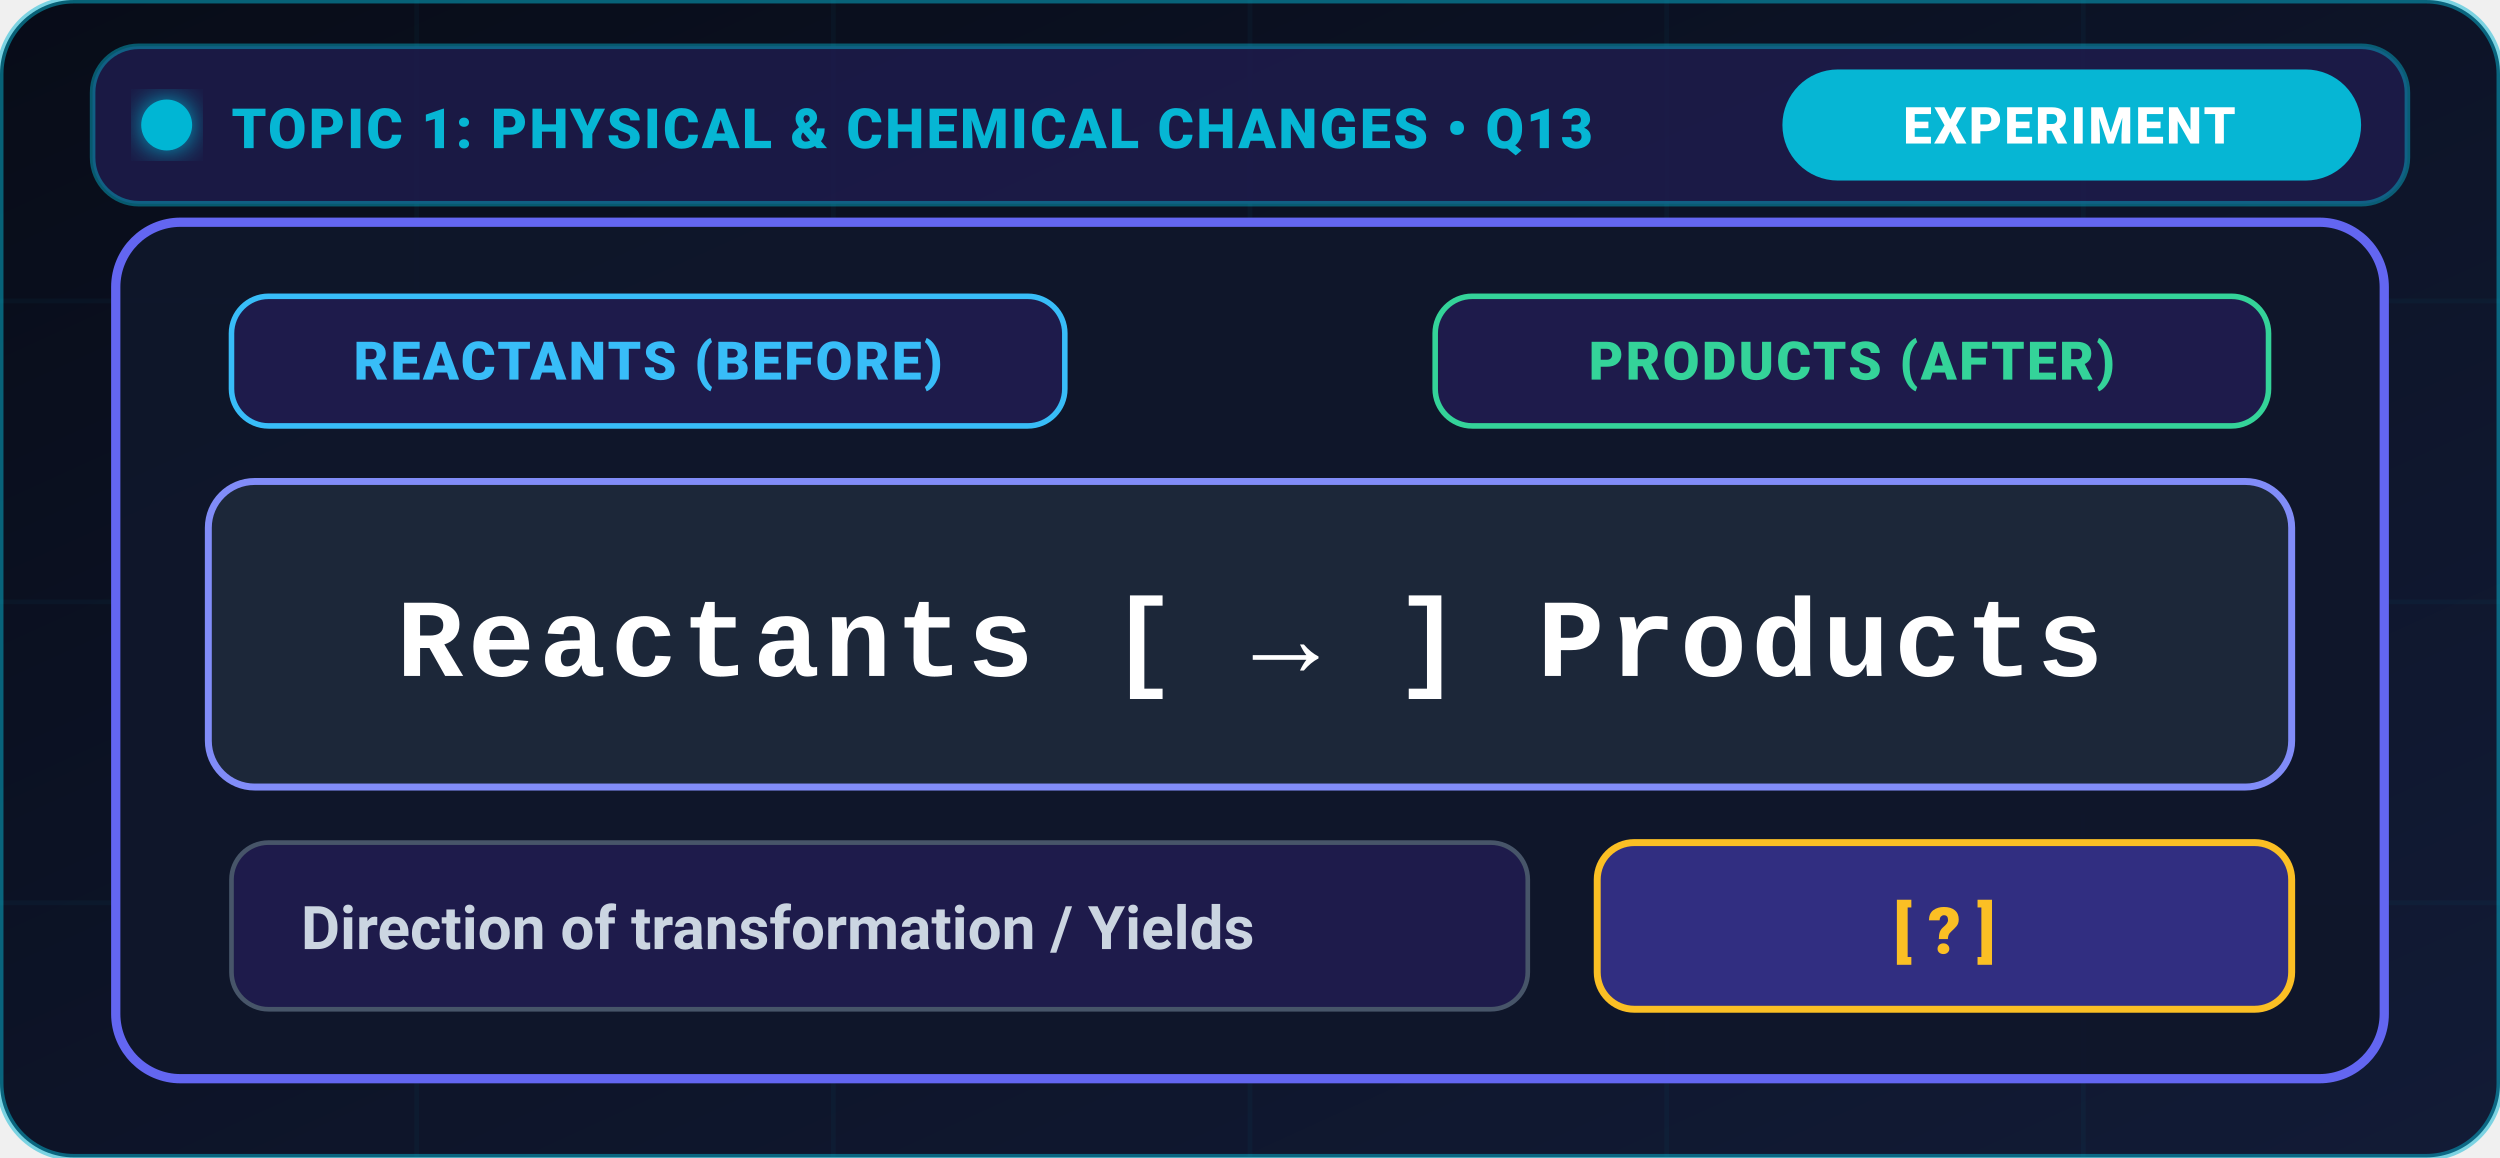
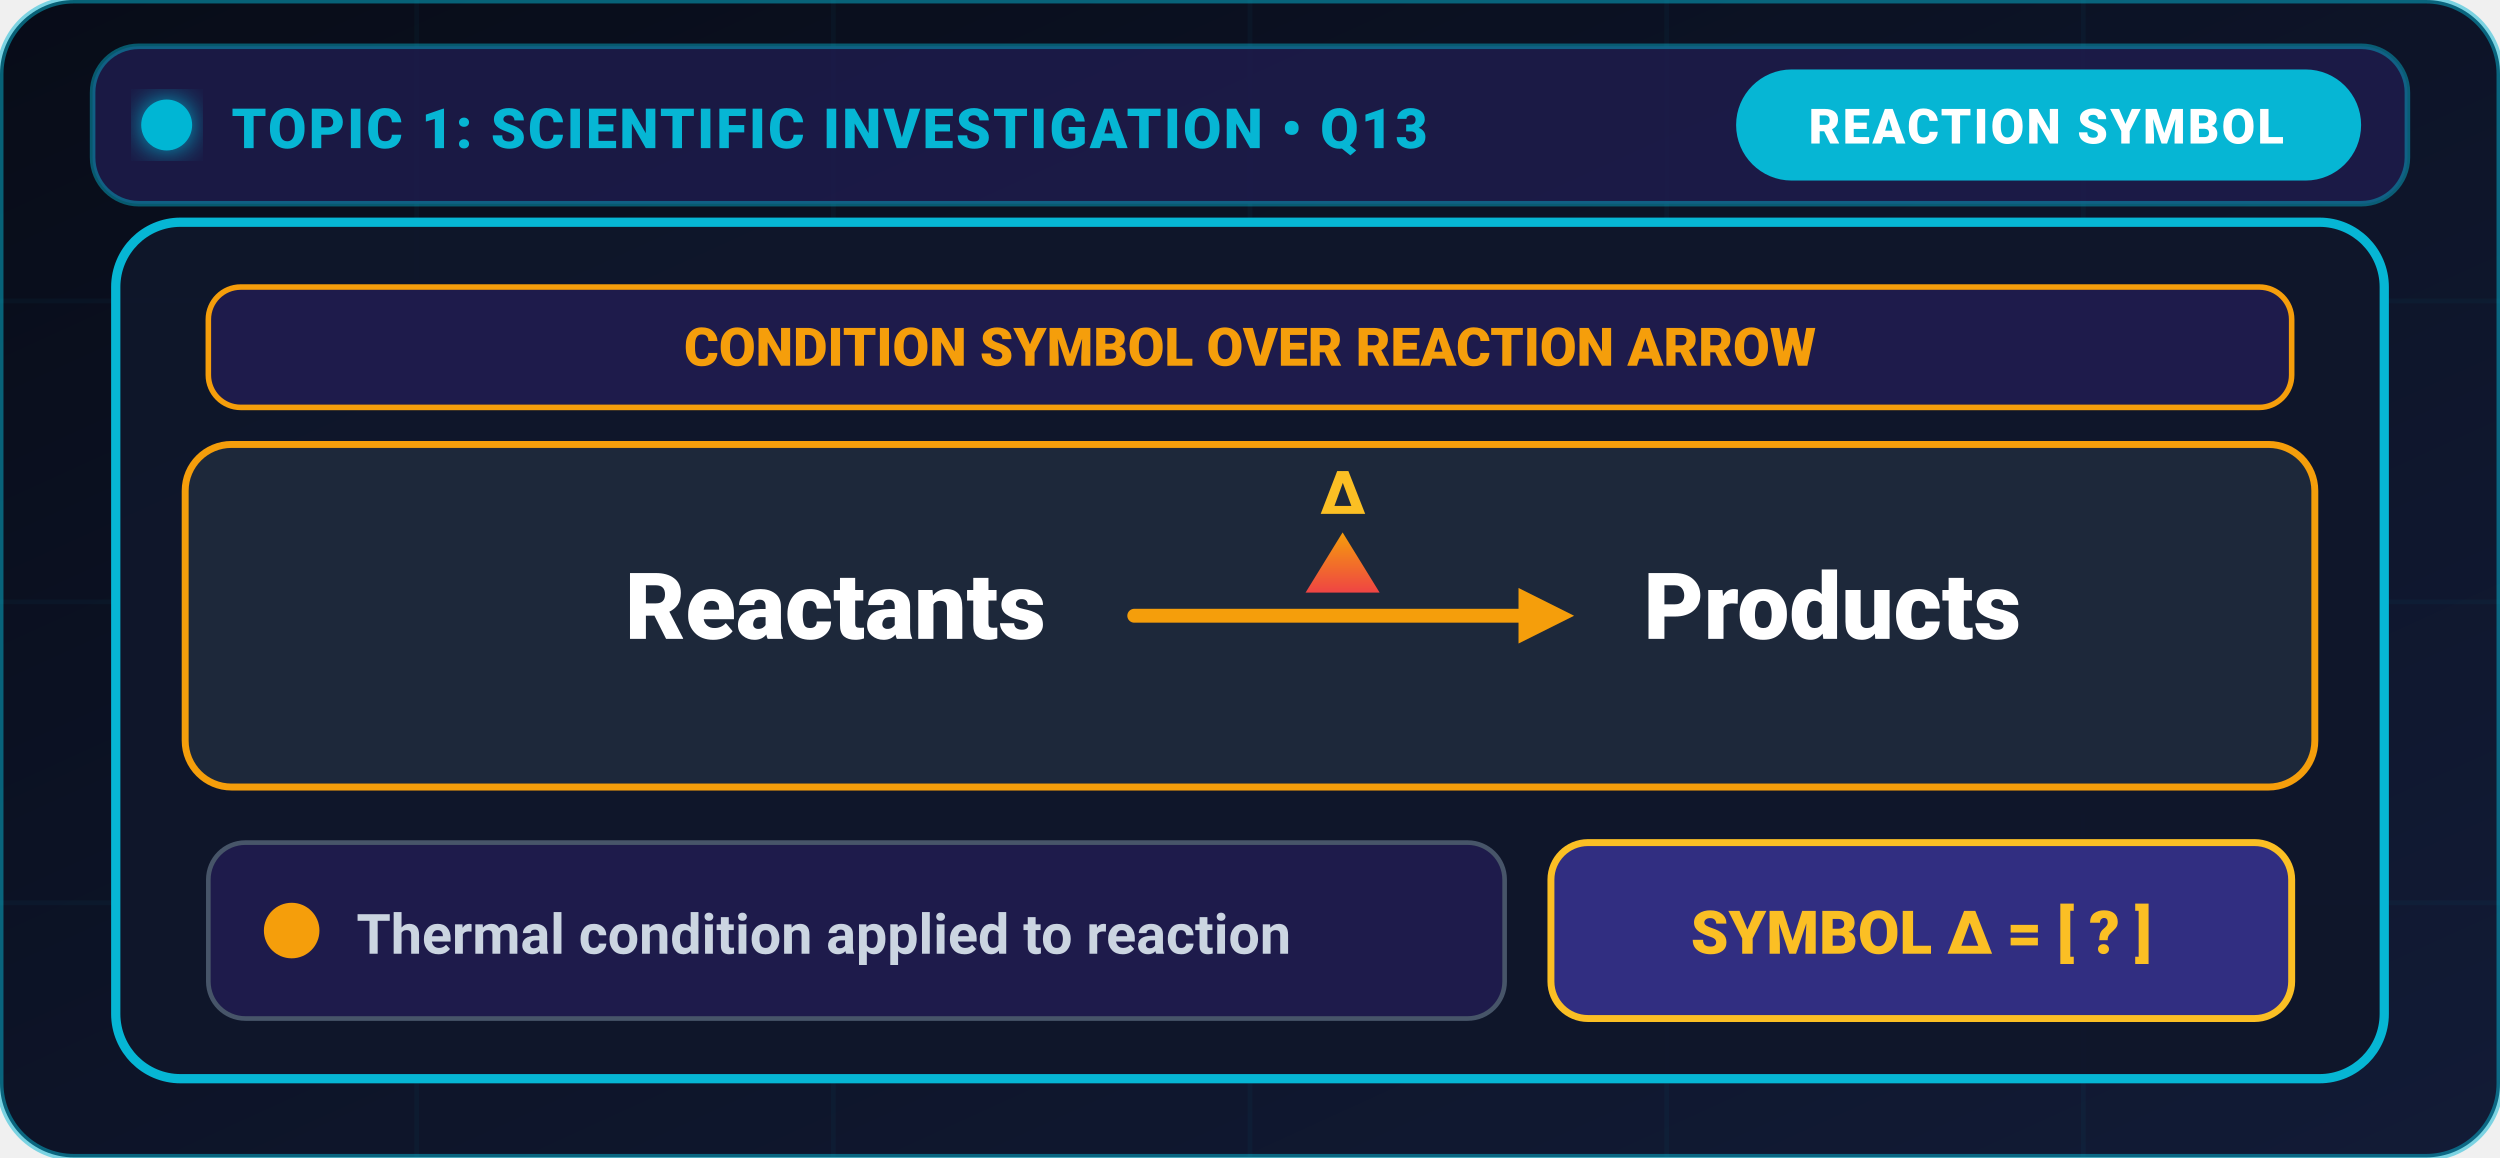
<svg xmlns="http://www.w3.org/2000/svg" viewBox="0 0 540 250" width="100%" height="100%">
  <defs>
    <linearGradient id="bg_t1_13" x1="0%" y1="0%" x2="100%" y2="100%">
      <stop offset="0%" stop-color="#080c18" />
      <stop offset="50%" stop-color="#0d1428" />
      <stop offset="100%" stop-color="#121b36" />
+     </linearGradient>
+     <linearGradient id="heat_grad" x1="0%" y1="100%" x2="0%" y2="0%">
+       <stop offset="0%" stop-color="#ef4444" />
+       <stop offset="100%" stop-color="#f59e0b" />
    </linearGradient>
    <filter id="glow_t1_13" x="-20%" y="-20%" width="140%" height="140%">
      <feGaussianBlur stdDeviation="3" result="blur" />
      <feComposite in="SourceGraphic" in2="blur" operator="over" />
    </filter>
  </defs>
  <rect width="540" height="250" rx="16" fill="url(#bg_t1_13)" stroke="#06b6d4" stroke-width="1.5" stroke-opacity="0.5" />
  <g opacity="0.04" stroke="#06b6d4" stroke-width="1">
    <line x1="90" y1="0" x2="90" y2="250" />
    <line x1="180" y1="0" x2="180" y2="250" />
    <line x1="270" y1="0" x2="270" y2="250" />
    <line x1="360" y1="0" x2="360" y2="250" />
    <line x1="450" y1="0" x2="450" y2="250" />
    <line x1="0" y1="65" x2="540" y2="65" />
    <line x1="0" y1="130" x2="540" y2="130" />
    <line x1="0" y1="195" x2="540" y2="195" />
  </g>
  <rect x="20" y="10" width="500" height="34" rx="10" fill="#1e1b4b" fill-opacity="0.85" stroke="#06b6d4" stroke-width="1.2" stroke-opacity="0.45" />
  <circle cx="36" cy="27" r="5.5" fill="#06b6d4" filter="url(#glow_t1_13)" />
-   <text x="50" y="32" fill="#06b6d4" font-family="'Segoe UI', Roboto, sans-serif" font-size="12" font-weight="900" letter-spacing="0.5">TOPIC 1: PHYSICAL &amp; CHEMICAL CHANGES • Q13</text>
-   <rect x="385" y="15" width="125" height="24" rx="12" fill="#06b6d4" />
-   <text x="447" y="31" fill="#ffffff" font-family="'Segoe UI', Roboto, sans-serif" font-size="11" font-weight="900" text-anchor="middle" letter-spacing="0.5">EXPERIMENT</text>
+   <text x="50" y="32" fill="#06b6d4" font-family="'Segoe UI', Roboto, sans-serif" font-size="12" font-weight="900" letter-spacing="0.5">TOPIC 1: SCIENTIFIC INVESTIGATION • Q13</text>
+   <rect x="375" y="15" width="135" height="24" rx="12" fill="#06b6d4" />
+   <text x="442" y="31" fill="#ffffff" font-family="'Segoe UI', Roboto, sans-serif" font-size="10.5" font-weight="900" text-anchor="middle" letter-spacing="0.5">REACTION SYMBOL</text>
  <g transform="translate(25, 48)">
-     <rect x="0" y="0" width="490" height="185" rx="14" fill="#0f172a" fill-opacity="0.95" stroke="#6366f1" stroke-width="2" />
-     <rect x="25" y="16" width="180" height="28" rx="8" fill="#1e1b4b" stroke="#38bdf8" stroke-width="1.2" />
-     <text x="115" y="34" fill="#38bdf8" font-family="'Segoe UI', Roboto, sans-serif" font-size="11.5" font-weight="900" text-anchor="middle" letter-spacing="0.5">REACTANTS (BEFORE)</text>
-     <rect x="285" y="16" width="180" height="28" rx="8" fill="#1e1b4b" stroke="#34d399" stroke-width="1.2" />
-     <text x="375" y="34" fill="#34d399" font-family="'Segoe UI', Roboto, sans-serif" font-size="11.5" font-weight="900" text-anchor="middle" letter-spacing="0.5">PRODUCTS (AFTER)</text>
-     <rect x="20" y="56" width="450" height="66" rx="10" fill="#1e293b" fill-opacity="0.9" stroke="#818cf8" stroke-width="1.5" />
-     <text x="245" y="98" fill="#ffffff" font-family="'Consolas', 'Courier New', monospace" font-size="24" font-weight="900" text-anchor="middle" letter-spacing="1">
-         Reactants  [ → ]  Products
-       </text>
-     <g transform="translate(25, 134)">
-       <rect x="0" y="0" width="280" height="36" rx="8" fill="#1e1b4b" stroke="#475569" stroke-width="1" />
-       <text x="15" y="23" fill="#cbd5e1" font-family="'Segoe UI', Roboto, sans-serif" font-size="13" font-weight="700">Direction of transformation / Yields</text>
-       <rect x="295" y="0" width="150" height="36" rx="8" fill="#312e81" stroke="#fbbf24" stroke-width="1.5" />
-       <text x="370" y="24" fill="#fbbf24" font-family="'Segoe UI', Roboto, sans-serif" font-size="14" font-weight="900" text-anchor="middle">[ ? ]</text>
+     <rect x="0" y="0" width="490" height="185" rx="14" fill="#0f172a" fill-opacity="0.95" stroke="#06b6d4" stroke-width="2" />
+     <rect x="20" y="14" width="450" height="26" rx="7" fill="#1e1b4b" stroke="#f59e0b" stroke-width="1.2" />
+     <text x="245" y="31" fill="#f59e0b" font-family="'Segoe UI', Roboto, sans-serif" font-size="11.5" font-weight="900" text-anchor="middle">CONDITION SYMBOL OVER REACTION ARROW</text>
+     <rect x="15" y="48" width="460" height="74" rx="10" fill="#1e293b" fill-opacity="0.95" stroke="#f59e0b" stroke-width="1.5" />
+     <g transform="translate(80, 85)">
+       <text x="30" y="5" fill="#ffffff" font-family="'Segoe UI', Roboto, sans-serif" font-size="20" font-weight="900">Reactants</text>
+       <line x1="140" y1="0" x2="230" y2="0" stroke="#f59e0b" stroke-width="3" stroke-linecap="round" />
+       <polygon points="235,0 223,-6 223,6" fill="#f59e0b" />
+       <polygon points="185,-18 193,-5 177,-5" fill="url(#heat_grad)" />
+       <text x="185" y="-22" fill="#fbbf24" font-family="'Segoe UI', Roboto, sans-serif" font-size="13" font-weight="900" text-anchor="middle">Δ</text>
+       <text x="250" y="5" fill="#ffffff" font-family="'Segoe UI', Roboto, sans-serif" font-size="20" font-weight="900">Products</text>
+     </g>
+     <g transform="translate(20, 134)">
+       <rect x="0" y="0" width="280" height="38" rx="8" fill="#1e1b4b" stroke="#475569" stroke-width="1" />
+       <circle cx="18" cy="19" r="6" fill="#f59e0b" />
+       <text x="32" y="24" fill="#cbd5e1" font-family="'Segoe UI', Roboto, sans-serif" font-size="12" font-weight="700">Thermal condition applied to reaction</text>
+       <rect x="290" y="0" width="160" height="38" rx="8" fill="#312e81" stroke="#fbbf24" stroke-width="1.5" />
+       <text x="370" y="24" fill="#fbbf24" font-family="'Segoe UI', Roboto, sans-serif" font-size="13" font-weight="900" text-anchor="middle">SYMBOL Δ = [ ? ]</text>
    </g>
  </g>
</svg>
